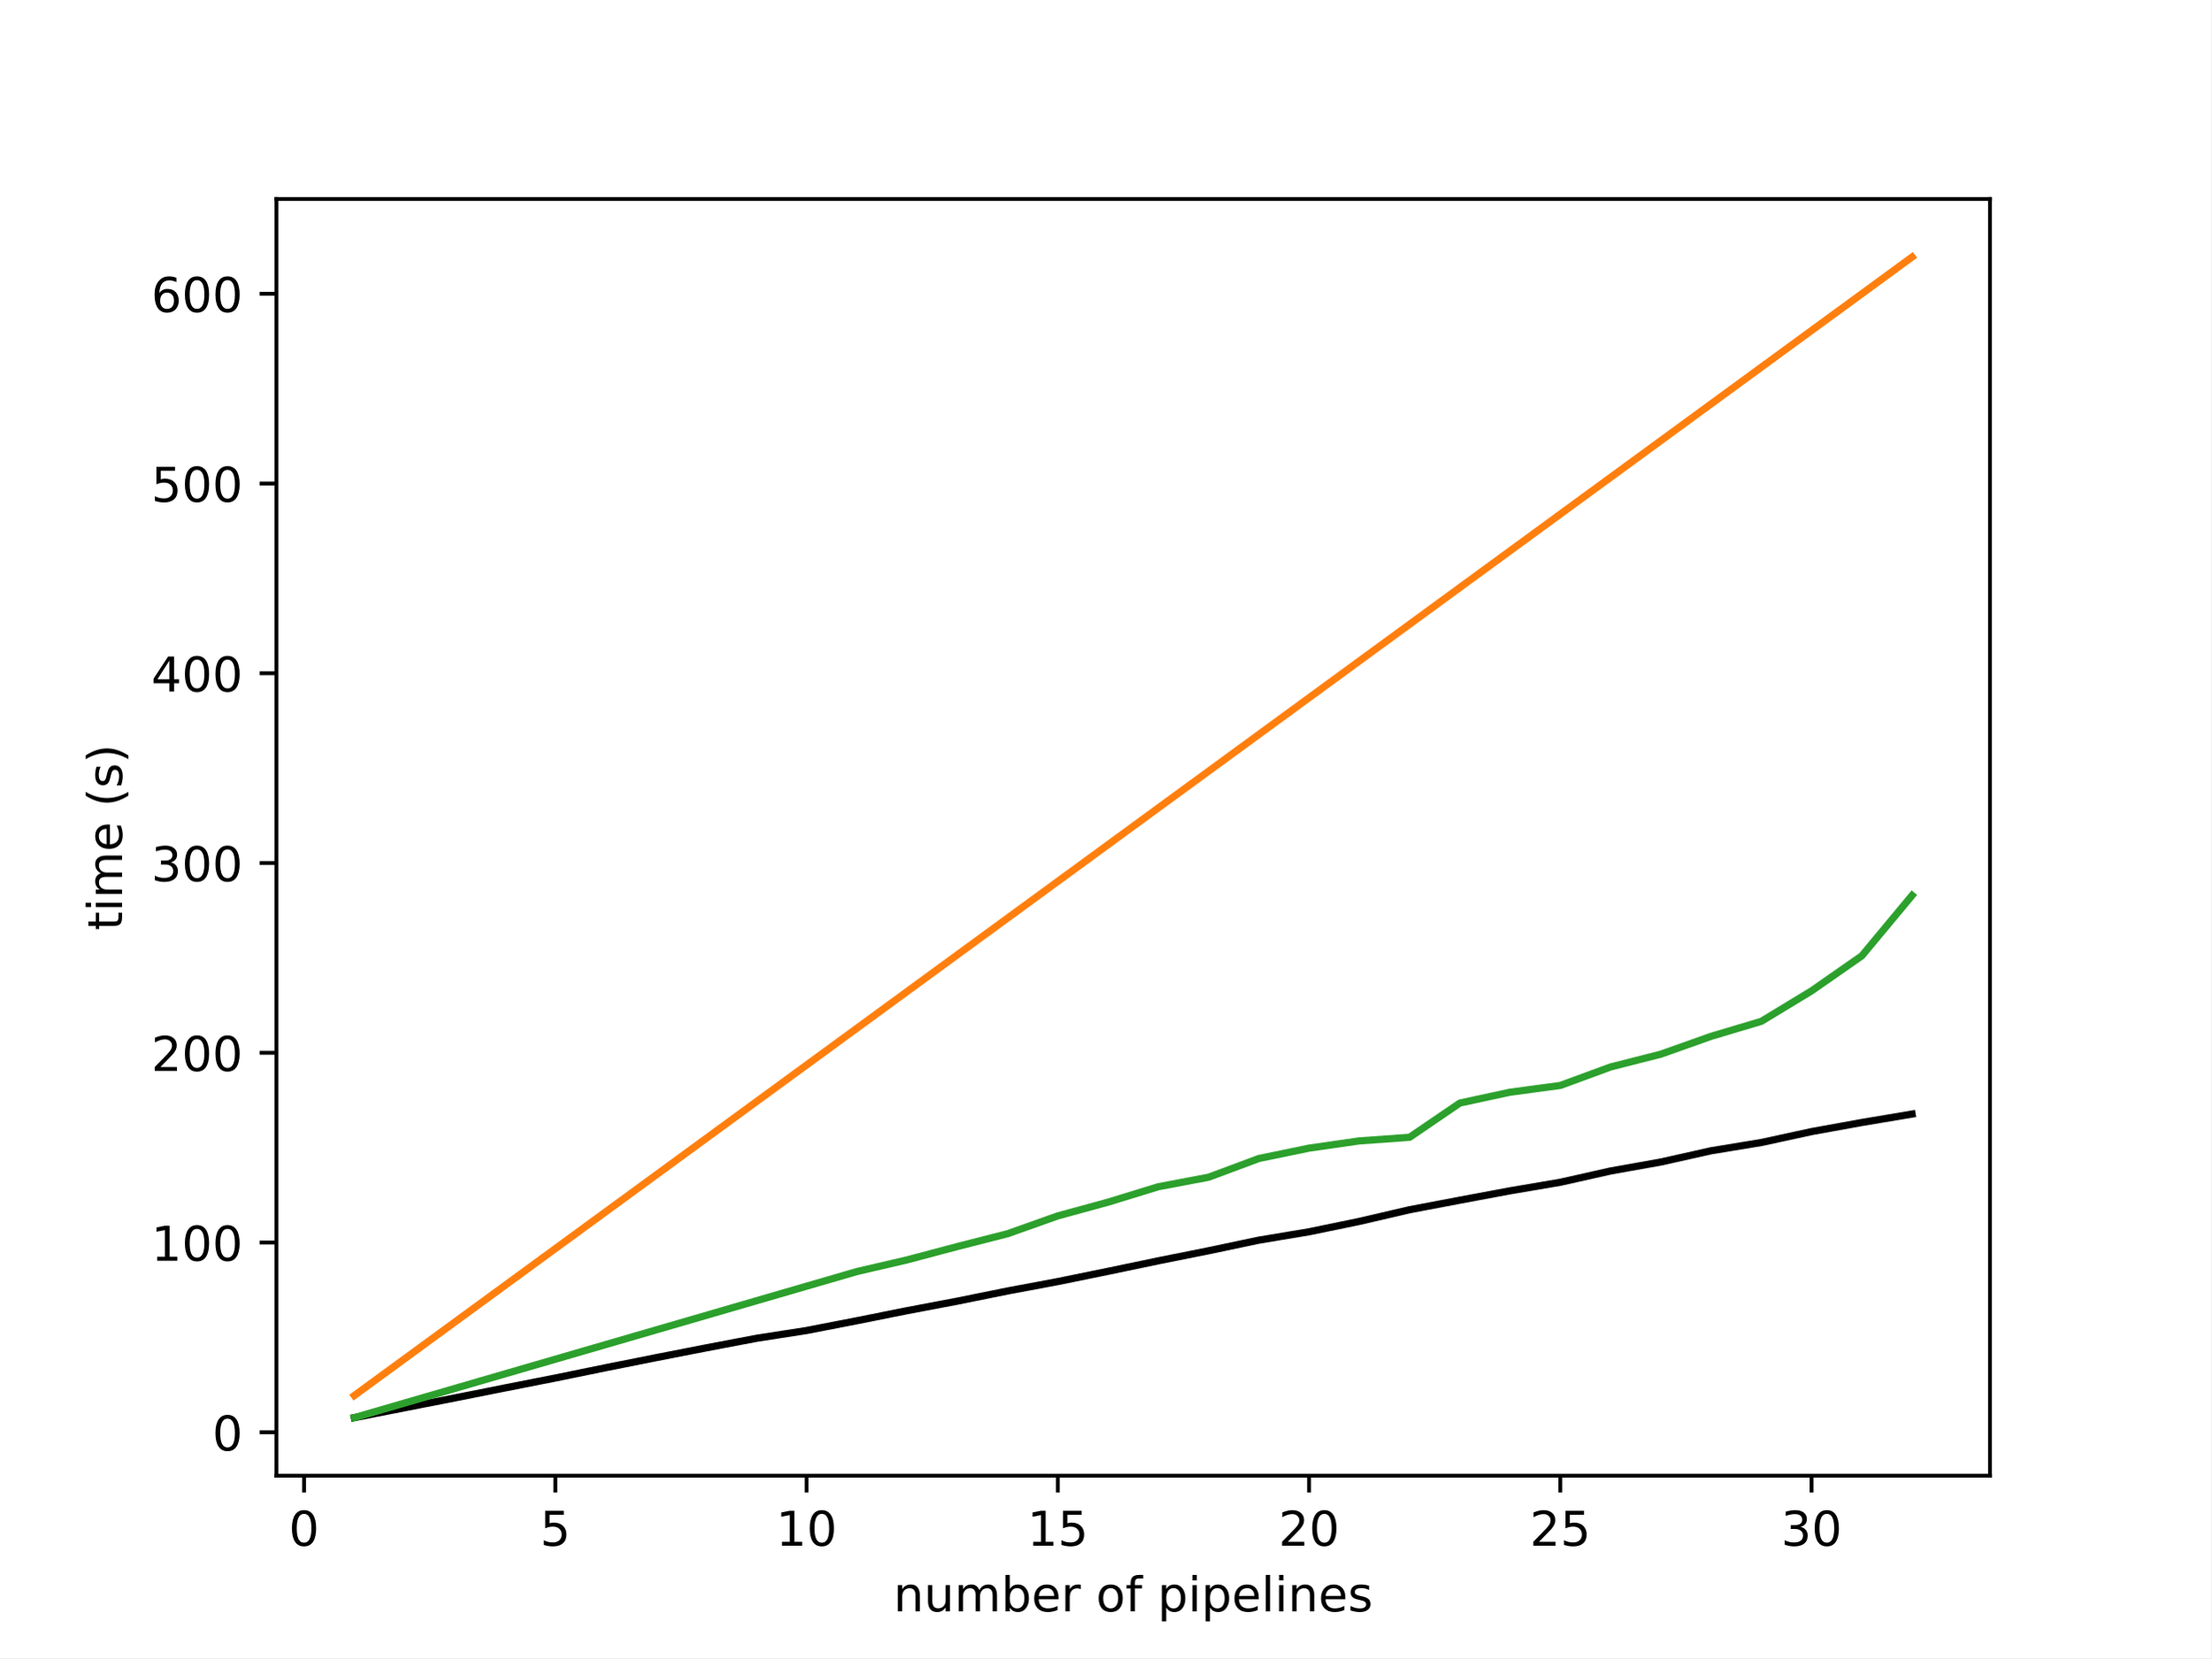
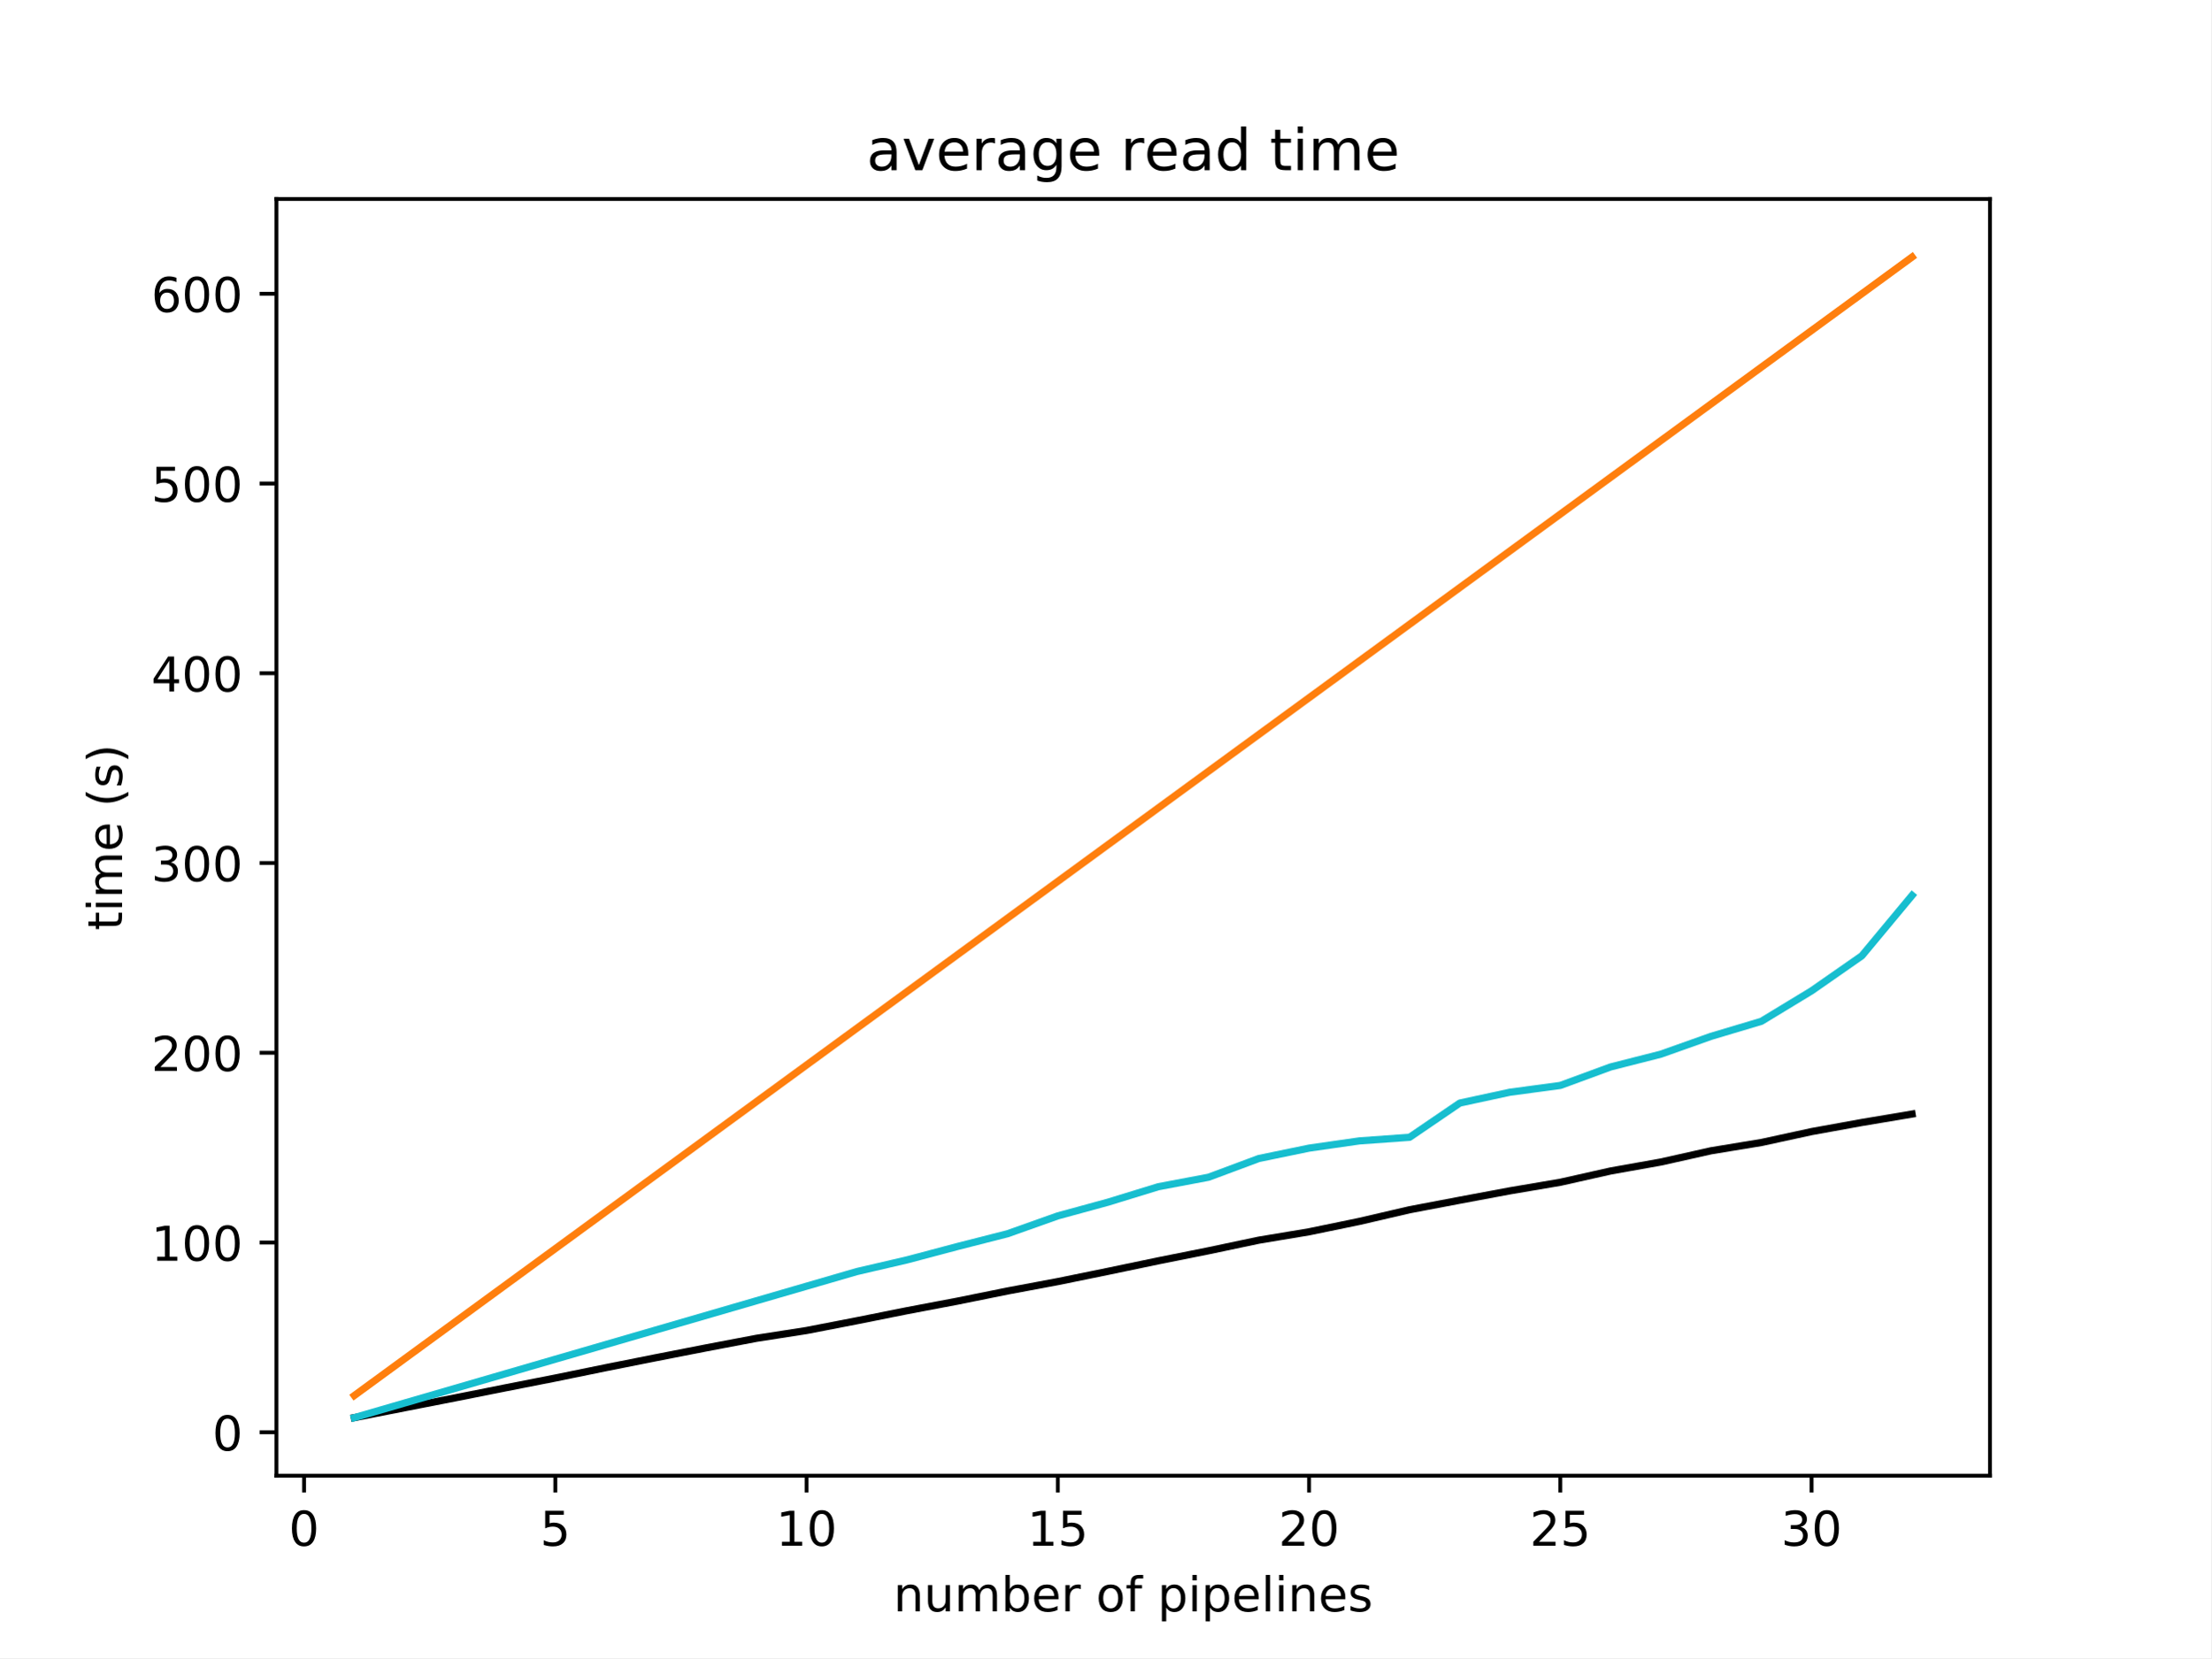
<svg xmlns="http://www.w3.org/2000/svg" xmlns:xlink="http://www.w3.org/1999/xlink" height="345.6pt" version="1.1" viewBox="0 0 460.8 345.6" width="460.8pt">
  <defs>
    <style type="text/css">
*{stroke-linecap:butt;stroke-linejoin:round;}
  </style>
  </defs>
  <g id="figure_1">
    <g id="patch_1">
      <path d="M 0 345.6  L 460.8 345.6  L 460.8 0  L 0 0  z " style="fill:#ffffff;" />
    </g>
    <g id="axes_1">
      <g id="patch_2">
        <path d="M 57.6 307.584  L 414.72 307.584  L 414.72 41.472  L 57.6 41.472  z " style="fill:#ffffff;" />
      </g>
      <g id="matplotlib.axis_1">
        <g id="xtick_1">
          <g id="line2d_1">
            <defs>
-               <path d="M 0 0  L 0 3.5  " id="m5da61bd978" style="stroke:#000000;stroke-width:0.8;" />
-             </defs>
-             <g>
-               <use style="stroke:#000000;stroke-width:0.8;" x="63.36" xlink:href="#m5da61bd978" y="307.584" />
+               <path d="M 0 0  L 0 3.5  " id="mf8c98aadc2" style="stroke:#000000;stroke-width:0.8;" />
+             </defs>
+             <g>
+               <use style="stroke:#000000;stroke-width:0.8;" x="63.36" xlink:href="#mf8c98aadc2" y="307.584" />
            </g>
          </g>
          <g id="text_1">
            <defs>
              <path d="M 31.781 66.406  Q 24.172 66.406 20.328 58.906  Q 16.5 51.422 16.5 36.375  Q 16.5 21.391 20.328 13.891  Q 24.172 6.391 31.781 6.391  Q 39.453 6.391 43.281 13.891  Q 47.125 21.391 47.125 36.375  Q 47.125 51.422 43.281 58.906  Q 39.453 66.406 31.781 66.406  z M 31.781 74.219  Q 44.047 74.219 50.516 64.516  Q 56.984 54.828 56.984 36.375  Q 56.984 17.969 50.516 8.266  Q 44.047 -1.422 31.781 -1.422  Q 19.531 -1.422 13.062 8.266  Q 6.594 17.969 6.594 36.375  Q 6.594 54.828 13.062 64.516  Q 19.531 74.219 31.781 74.219  z " id="DejaVuSans-48" />
            </defs>
            <g transform="translate(60.17875 322.1824)scale(0.1 -0.1)">
              <use xlink:href="#DejaVuSans-48" />
            </g>
          </g>
        </g>
        <g id="xtick_2">
          <g id="line2d_2">
            <g>
-               <use style="stroke:#000000;stroke-width:0.8;" x="115.724" xlink:href="#m5da61bd978" y="307.584" />
+               <use style="stroke:#000000;stroke-width:0.8;" x="115.724" xlink:href="#mf8c98aadc2" y="307.584" />
            </g>
          </g>
          <g id="text_2">
            <defs>
              <path d="M 10.797 72.906  L 49.516 72.906  L 49.516 64.594  L 19.828 64.594  L 19.828 46.734  Q 21.969 47.469 24.109 47.828  Q 26.266 48.188 28.422 48.188  Q 40.625 48.188 47.75 41.5  Q 54.891 34.812 54.891 23.391  Q 54.891 11.625 47.562 5.094  Q 40.234 -1.422 26.906 -1.422  Q 22.312 -1.422 17.547 -0.641  Q 12.797 0.141 7.719 1.703  L 7.719 11.625  Q 12.109 9.234 16.797 8.062  Q 21.484 6.891 26.703 6.891  Q 35.156 6.891 40.078 11.328  Q 45.016 15.766 45.016 23.391  Q 45.016 31 40.078 35.438  Q 35.156 39.891 26.703 39.891  Q 22.75 39.891 18.812 39.016  Q 14.891 38.141 10.797 36.281  z " id="DejaVuSans-53" />
            </defs>
            <g transform="translate(112.5424 322.1824)scale(0.1 -0.1)">
              <use xlink:href="#DejaVuSans-53" />
            </g>
          </g>
        </g>
        <g id="xtick_3">
          <g id="line2d_3">
            <g>
-               <use style="stroke:#000000;stroke-width:0.8;" x="168.087" xlink:href="#m5da61bd978" y="307.584" />
+               <use style="stroke:#000000;stroke-width:0.8;" x="168.087" xlink:href="#mf8c98aadc2" y="307.584" />
            </g>
          </g>
          <g id="text_3">
            <defs>
              <path d="M 12.406 8.297  L 28.516 8.297  L 28.516 63.922  L 10.984 60.406  L 10.984 69.391  L 28.422 72.906  L 38.281 72.906  L 38.281 8.297  L 54.391 8.297  L 54.391 0  L 12.406 0  z " id="DejaVuSans-49" />
            </defs>
            <g transform="translate(161.7248 322.1824)scale(0.1 -0.1)">
              <use xlink:href="#DejaVuSans-49" />
              <use x="63.623" xlink:href="#DejaVuSans-48" />
            </g>
          </g>
        </g>
        <g id="xtick_4">
          <g id="line2d_4">
            <g>
-               <use style="stroke:#000000;stroke-width:0.8;" x="220.451" xlink:href="#m5da61bd978" y="307.584" />
+               <use style="stroke:#000000;stroke-width:0.8;" x="220.451" xlink:href="#mf8c98aadc2" y="307.584" />
            </g>
          </g>
          <g id="text_4">
            <g transform="translate(214.0884 322.1824)scale(0.1 -0.1)">
              <use xlink:href="#DejaVuSans-49" />
              <use x="63.623" xlink:href="#DejaVuSans-53" />
            </g>
          </g>
        </g>
        <g id="xtick_5">
          <g id="line2d_5">
            <g>
-               <use style="stroke:#000000;stroke-width:0.8;" x="272.815" xlink:href="#m5da61bd978" y="307.584" />
+               <use style="stroke:#000000;stroke-width:0.8;" x="272.815" xlink:href="#mf8c98aadc2" y="307.584" />
            </g>
          </g>
          <g id="text_5">
            <defs>
              <path d="M 19.188 8.297  L 53.609 8.297  L 53.609 0  L 7.328 0  L 7.328 8.297  Q 12.938 14.109 22.625 23.891  Q 32.328 33.688 34.812 36.531  Q 39.547 41.844 41.422 45.531  Q 43.312 49.219 43.312 52.781  Q 43.312 58.594 39.234 62.25  Q 35.156 65.922 28.609 65.922  Q 23.969 65.922 18.812 64.312  Q 13.672 62.703 7.812 59.422  L 7.812 69.391  Q 13.766 71.781 18.938 73  Q 24.125 74.219 28.422 74.219  Q 39.75 74.219 46.484 68.547  Q 53.219 62.891 53.219 53.422  Q 53.219 48.922 51.531 44.891  Q 49.859 40.875 45.406 35.406  Q 44.188 33.984 37.641 27.219  Q 31.109 20.453 19.188 8.297  z " id="DejaVuSans-50" />
            </defs>
            <g transform="translate(266.452 322.1824)scale(0.1 -0.1)">
              <use xlink:href="#DejaVuSans-50" />
              <use x="63.623" xlink:href="#DejaVuSans-48" />
            </g>
          </g>
        </g>
        <g id="xtick_6">
          <g id="line2d_6">
            <g>
-               <use style="stroke:#000000;stroke-width:0.8;" x="325.178" xlink:href="#m5da61bd978" y="307.584" />
+               <use style="stroke:#000000;stroke-width:0.8;" x="325.178" xlink:href="#mf8c98aadc2" y="307.584" />
            </g>
          </g>
          <g id="text_6">
            <g transform="translate(318.8157 322.1824)scale(0.1 -0.1)">
              <use xlink:href="#DejaVuSans-50" />
              <use x="63.623" xlink:href="#DejaVuSans-53" />
            </g>
          </g>
        </g>
        <g id="xtick_7">
          <g id="line2d_7">
            <g>
-               <use style="stroke:#000000;stroke-width:0.8;" x="377.542" xlink:href="#m5da61bd978" y="307.584" />
+               <use style="stroke:#000000;stroke-width:0.8;" x="377.542" xlink:href="#mf8c98aadc2" y="307.584" />
            </g>
          </g>
          <g id="text_7">
            <defs>
              <path d="M 40.578 39.312  Q 47.656 37.797 51.625 33  Q 55.609 28.219 55.609 21.188  Q 55.609 10.406 48.188 4.484  Q 40.766 -1.422 27.094 -1.422  Q 22.516 -1.422 17.656 -0.516  Q 12.797 0.391 7.625 2.203  L 7.625 11.719  Q 11.719 9.328 16.594 8.109  Q 21.484 6.891 26.812 6.891  Q 36.078 6.891 40.938 10.547  Q 45.797 14.203 45.797 21.188  Q 45.797 27.641 41.281 31.266  Q 36.766 34.906 28.719 34.906  L 20.219 34.906  L 20.219 43.016  L 29.109 43.016  Q 36.375 43.016 40.234 45.922  Q 44.094 48.828 44.094 54.297  Q 44.094 59.906 40.109 62.906  Q 36.141 65.922 28.719 65.922  Q 24.656 65.922 20.016 65.031  Q 15.375 64.156 9.812 62.312  L 9.812 71.094  Q 15.438 72.656 20.344 73.438  Q 25.25 74.219 29.594 74.219  Q 40.828 74.219 47.359 69.109  Q 53.906 64.016 53.906 55.328  Q 53.906 49.266 50.438 45.094  Q 46.969 40.922 40.578 39.312  z " id="DejaVuSans-51" />
            </defs>
            <g transform="translate(371.1793 322.1824)scale(0.1 -0.1)">
              <use xlink:href="#DejaVuSans-51" />
              <use x="63.623" xlink:href="#DejaVuSans-48" />
            </g>
          </g>
        </g>
        <g id="text_8">
          <defs>
            <path d="M 54.891 33.016  L 54.891 0  L 45.906 0  L 45.906 32.719  Q 45.906 40.484 42.875 44.328  Q 39.844 48.188 33.797 48.188  Q 26.516 48.188 22.312 43.547  Q 18.109 38.922 18.109 30.906  L 18.109 0  L 9.078 0  L 9.078 54.688  L 18.109 54.688  L 18.109 46.188  Q 21.344 51.125 25.703 53.562  Q 30.078 56 35.797 56  Q 45.219 56 50.047 50.172  Q 54.891 44.344 54.891 33.016  z " id="DejaVuSans-110" />
            <path d="M 8.5 21.578  L 8.5 54.688  L 17.484 54.688  L 17.484 21.922  Q 17.484 14.156 20.5 10.266  Q 23.531 6.391 29.594 6.391  Q 36.859 6.391 41.078 11.031  Q 45.312 15.672 45.312 23.688  L 45.312 54.688  L 54.297 54.688  L 54.297 0  L 45.312 0  L 45.312 8.406  Q 42.047 3.422 37.719 1  Q 33.406 -1.422 27.688 -1.422  Q 18.266 -1.422 13.375 4.438  Q 8.5 10.297 8.5 21.578  z M 31.109 56  z " id="DejaVuSans-117" />
            <path d="M 52 44.188  Q 55.375 50.25 60.062 53.125  Q 64.75 56 71.094 56  Q 79.641 56 84.281 50.016  Q 88.922 44.047 88.922 33.016  L 88.922 0  L 79.891 0  L 79.891 32.719  Q 79.891 40.578 77.094 44.375  Q 74.312 48.188 68.609 48.188  Q 61.625 48.188 57.562 43.547  Q 53.516 38.922 53.516 30.906  L 53.516 0  L 44.484 0  L 44.484 32.719  Q 44.484 40.625 41.703 44.406  Q 38.922 48.188 33.109 48.188  Q 26.219 48.188 22.156 43.531  Q 18.109 38.875 18.109 30.906  L 18.109 0  L 9.078 0  L 9.078 54.688  L 18.109 54.688  L 18.109 46.188  Q 21.188 51.219 25.484 53.609  Q 29.781 56 35.688 56  Q 41.656 56 45.828 52.969  Q 50 49.953 52 44.188  z " id="DejaVuSans-109" />
            <path d="M 48.688 27.297  Q 48.688 37.203 44.609 42.844  Q 40.531 48.484 33.406 48.484  Q 26.266 48.484 22.188 42.844  Q 18.109 37.203 18.109 27.297  Q 18.109 17.391 22.188 11.75  Q 26.266 6.109 33.406 6.109  Q 40.531 6.109 44.609 11.75  Q 48.688 17.391 48.688 27.297  z M 18.109 46.391  Q 20.953 51.266 25.266 53.625  Q 29.594 56 35.594 56  Q 45.562 56 51.781 48.094  Q 58.016 40.188 58.016 27.297  Q 58.016 14.406 51.781 6.484  Q 45.562 -1.422 35.594 -1.422  Q 29.594 -1.422 25.266 0.953  Q 20.953 3.328 18.109 8.203  L 18.109 0  L 9.078 0  L 9.078 75.984  L 18.109 75.984  z " id="DejaVuSans-98" />
            <path d="M 56.203 29.594  L 56.203 25.203  L 14.891 25.203  Q 15.484 15.922 20.484 11.062  Q 25.484 6.203 34.422 6.203  Q 39.594 6.203 44.453 7.469  Q 49.312 8.734 54.109 11.281  L 54.109 2.781  Q 49.266 0.734 44.188 -0.344  Q 39.109 -1.422 33.891 -1.422  Q 20.797 -1.422 13.156 6.188  Q 5.516 13.812 5.516 26.812  Q 5.516 40.234 12.766 48.109  Q 20.016 56 32.328 56  Q 43.359 56 49.781 48.891  Q 56.203 41.797 56.203 29.594  z M 47.219 32.234  Q 47.125 39.594 43.094 43.984  Q 39.062 48.391 32.422 48.391  Q 24.906 48.391 20.391 44.141  Q 15.875 39.891 15.188 32.172  z " id="DejaVuSans-101" />
            <path d="M 41.109 46.297  Q 39.594 47.172 37.812 47.578  Q 36.031 48 33.891 48  Q 26.266 48 22.188 43.047  Q 18.109 38.094 18.109 28.812  L 18.109 0  L 9.078 0  L 9.078 54.688  L 18.109 54.688  L 18.109 46.188  Q 20.953 51.172 25.484 53.578  Q 30.031 56 36.531 56  Q 37.453 56 38.578 55.875  Q 39.703 55.766 41.062 55.516  z " id="DejaVuSans-114" />
            <path id="DejaVuSans-32" />
            <path d="M 30.609 48.391  Q 23.391 48.391 19.188 42.75  Q 14.984 37.109 14.984 27.297  Q 14.984 17.484 19.156 11.844  Q 23.344 6.203 30.609 6.203  Q 37.797 6.203 41.984 11.859  Q 46.188 17.531 46.188 27.297  Q 46.188 37.016 41.984 42.703  Q 37.797 48.391 30.609 48.391  z M 30.609 56  Q 42.328 56 49.016 48.375  Q 55.719 40.766 55.719 27.297  Q 55.719 13.875 49.016 6.219  Q 42.328 -1.422 30.609 -1.422  Q 18.844 -1.422 12.172 6.219  Q 5.516 13.875 5.516 27.297  Q 5.516 40.766 12.172 48.375  Q 18.844 56 30.609 56  z " id="DejaVuSans-111" />
            <path d="M 37.109 75.984  L 37.109 68.5  L 28.516 68.5  Q 23.688 68.5 21.797 66.547  Q 19.922 64.594 19.922 59.516  L 19.922 54.688  L 34.719 54.688  L 34.719 47.703  L 19.922 47.703  L 19.922 0  L 10.891 0  L 10.891 47.703  L 2.297 47.703  L 2.297 54.688  L 10.891 54.688  L 10.891 58.5  Q 10.891 67.625 15.141 71.797  Q 19.391 75.984 28.609 75.984  z " id="DejaVuSans-102" />
            <path d="M 18.109 8.203  L 18.109 -20.797  L 9.078 -20.797  L 9.078 54.688  L 18.109 54.688  L 18.109 46.391  Q 20.953 51.266 25.266 53.625  Q 29.594 56 35.594 56  Q 45.562 56 51.781 48.094  Q 58.016 40.188 58.016 27.297  Q 58.016 14.406 51.781 6.484  Q 45.562 -1.422 35.594 -1.422  Q 29.594 -1.422 25.266 0.953  Q 20.953 3.328 18.109 8.203  z M 48.688 27.297  Q 48.688 37.203 44.609 42.844  Q 40.531 48.484 33.406 48.484  Q 26.266 48.484 22.188 42.844  Q 18.109 37.203 18.109 27.297  Q 18.109 17.391 22.188 11.75  Q 26.266 6.109 33.406 6.109  Q 40.531 6.109 44.609 11.75  Q 48.688 17.391 48.688 27.297  z " id="DejaVuSans-112" />
            <path d="M 9.422 54.688  L 18.406 54.688  L 18.406 0  L 9.422 0  z M 9.422 75.984  L 18.406 75.984  L 18.406 64.594  L 9.422 64.594  z " id="DejaVuSans-105" />
            <path d="M 9.422 75.984  L 18.406 75.984  L 18.406 0  L 9.422 0  z " id="DejaVuSans-108" />
            <path d="M 44.281 53.078  L 44.281 44.578  Q 40.484 46.531 36.375 47.5  Q 32.281 48.484 27.875 48.484  Q 21.188 48.484 17.844 46.438  Q 14.5 44.391 14.5 40.281  Q 14.5 37.156 16.891 35.375  Q 19.281 33.594 26.516 31.984  L 29.594 31.297  Q 39.156 29.25 43.188 25.516  Q 47.219 21.781 47.219 15.094  Q 47.219 7.469 41.188 3.016  Q 35.156 -1.422 24.609 -1.422  Q 20.219 -1.422 15.453 -0.562  Q 10.688 0.297 5.422 2  L 5.422 11.281  Q 10.406 8.688 15.234 7.391  Q 20.062 6.109 24.812 6.109  Q 31.156 6.109 34.562 8.281  Q 37.984 10.453 37.984 14.406  Q 37.984 18.062 35.516 20.016  Q 33.062 21.969 24.703 23.781  L 21.578 24.516  Q 13.234 26.266 9.516 29.906  Q 5.812 33.547 5.812 39.891  Q 5.812 47.609 11.281 51.797  Q 16.75 56 26.812 56  Q 31.781 56 36.172 55.266  Q 40.578 54.547 44.281 53.078  z " id="DejaVuSans-115" />
          </defs>
          <g transform="translate(186.2061 335.8606)scale(0.1 -0.1)">
            <use xlink:href="#DejaVuSans-110" />
            <use x="63.379" xlink:href="#DejaVuSans-117" />
            <use x="126.758" xlink:href="#DejaVuSans-109" />
            <use x="224.17" xlink:href="#DejaVuSans-98" />
            <use x="287.646" xlink:href="#DejaVuSans-101" />
            <use x="349.17" xlink:href="#DejaVuSans-114" />
            <use x="390.283" xlink:href="#DejaVuSans-32" />
            <use x="422.07" xlink:href="#DejaVuSans-111" />
            <use x="483.252" xlink:href="#DejaVuSans-102" />
            <use x="518.457" xlink:href="#DejaVuSans-32" />
            <use x="550.244" xlink:href="#DejaVuSans-112" />
            <use x="613.721" xlink:href="#DejaVuSans-105" />
            <use x="641.504" xlink:href="#DejaVuSans-112" />
            <use x="704.98" xlink:href="#DejaVuSans-101" />
            <use x="766.504" xlink:href="#DejaVuSans-108" />
            <use x="794.287" xlink:href="#DejaVuSans-105" />
            <use x="822.07" xlink:href="#DejaVuSans-110" />
            <use x="885.449" xlink:href="#DejaVuSans-101" />
            <use x="946.973" xlink:href="#DejaVuSans-115" />
          </g>
        </g>
      </g>
      <g id="matplotlib.axis_2">
        <g id="ytick_1">
          <g id="line2d_8">
            <defs>
-               <path d="M 0 0  L -3.5 0  " id="m185d4328b8" style="stroke:#000000;stroke-width:0.8;" />
-             </defs>
-             <g>
-               <use style="stroke:#000000;stroke-width:0.8;" x="57.6" xlink:href="#m185d4328b8" y="298.533" />
+               <path d="M 0 0  L -3.5 0  " id="m8f81468b37" style="stroke:#000000;stroke-width:0.8;" />
+             </defs>
+             <g>
+               <use style="stroke:#000000;stroke-width:0.8;" x="57.6" xlink:href="#m8f81468b37" y="298.533" />
            </g>
          </g>
          <g id="text_9">
            <g transform="translate(44.2375 302.3321)scale(0.1 -0.1)">
              <use xlink:href="#DejaVuSans-48" />
            </g>
          </g>
        </g>
        <g id="ytick_2">
          <g id="line2d_9">
            <g>
-               <use style="stroke:#000000;stroke-width:0.8;" x="57.6" xlink:href="#m185d4328b8" y="258.981" />
+               <use style="stroke:#000000;stroke-width:0.8;" x="57.6" xlink:href="#m8f81468b37" y="258.981" />
            </g>
          </g>
          <g id="text_10">
            <g transform="translate(31.5125 262.7805)scale(0.1 -0.1)">
              <use xlink:href="#DejaVuSans-49" />
              <use x="63.623" xlink:href="#DejaVuSans-48" />
              <use x="127.246" xlink:href="#DejaVuSans-48" />
            </g>
          </g>
        </g>
        <g id="ytick_3">
          <g id="line2d_10">
            <g>
-               <use style="stroke:#000000;stroke-width:0.8;" x="57.6" xlink:href="#m185d4328b8" y="219.43" />
+               <use style="stroke:#000000;stroke-width:0.8;" x="57.6" xlink:href="#m8f81468b37" y="219.43" />
            </g>
          </g>
          <g id="text_11">
            <g transform="translate(31.5125 223.2289)scale(0.1 -0.1)">
              <use xlink:href="#DejaVuSans-50" />
              <use x="63.623" xlink:href="#DejaVuSans-48" />
              <use x="127.246" xlink:href="#DejaVuSans-48" />
            </g>
          </g>
        </g>
        <g id="ytick_4">
          <g id="line2d_11">
            <g>
-               <use style="stroke:#000000;stroke-width:0.8;" x="57.6" xlink:href="#m185d4328b8" y="179.878" />
+               <use style="stroke:#000000;stroke-width:0.8;" x="57.6" xlink:href="#m8f81468b37" y="179.878" />
            </g>
          </g>
          <g id="text_12">
            <g transform="translate(31.5125 183.6772)scale(0.1 -0.1)">
              <use xlink:href="#DejaVuSans-51" />
              <use x="63.623" xlink:href="#DejaVuSans-48" />
              <use x="127.246" xlink:href="#DejaVuSans-48" />
            </g>
          </g>
        </g>
        <g id="ytick_5">
          <g id="line2d_12">
            <g>
-               <use style="stroke:#000000;stroke-width:0.8;" x="57.6" xlink:href="#m185d4328b8" y="140.326" />
+               <use style="stroke:#000000;stroke-width:0.8;" x="57.6" xlink:href="#m8f81468b37" y="140.326" />
            </g>
          </g>
          <g id="text_13">
            <defs>
              <path d="M 37.797 64.312  L 12.891 25.391  L 37.797 25.391  z M 35.203 72.906  L 47.609 72.906  L 47.609 25.391  L 58.016 25.391  L 58.016 17.188  L 47.609 17.188  L 47.609 0  L 37.797 0  L 37.797 17.188  L 4.891 17.188  L 4.891 26.703  z " id="DejaVuSans-52" />
            </defs>
            <g transform="translate(31.5125 144.1256)scale(0.1 -0.1)">
              <use xlink:href="#DejaVuSans-52" />
              <use x="63.623" xlink:href="#DejaVuSans-48" />
              <use x="127.246" xlink:href="#DejaVuSans-48" />
            </g>
          </g>
        </g>
        <g id="ytick_6">
          <g id="line2d_13">
            <g>
-               <use style="stroke:#000000;stroke-width:0.8;" x="57.6" xlink:href="#m185d4328b8" y="100.775" />
+               <use style="stroke:#000000;stroke-width:0.8;" x="57.6" xlink:href="#m8f81468b37" y="100.775" />
            </g>
          </g>
          <g id="text_14">
            <g transform="translate(31.5125 104.574)scale(0.1 -0.1)">
              <use xlink:href="#DejaVuSans-53" />
              <use x="63.623" xlink:href="#DejaVuSans-48" />
              <use x="127.246" xlink:href="#DejaVuSans-48" />
            </g>
          </g>
        </g>
        <g id="ytick_7">
          <g id="line2d_14">
            <g>
-               <use style="stroke:#000000;stroke-width:0.8;" x="57.6" xlink:href="#m185d4328b8" y="61.223" />
+               <use style="stroke:#000000;stroke-width:0.8;" x="57.6" xlink:href="#m8f81468b37" y="61.223" />
            </g>
          </g>
          <g id="text_15">
            <defs>
              <path d="M 33.016 40.375  Q 26.375 40.375 22.484 35.828  Q 18.609 31.297 18.609 23.391  Q 18.609 15.531 22.484 10.953  Q 26.375 6.391 33.016 6.391  Q 39.656 6.391 43.531 10.953  Q 47.406 15.531 47.406 23.391  Q 47.406 31.297 43.531 35.828  Q 39.656 40.375 33.016 40.375  z M 52.594 71.297  L 52.594 62.312  Q 48.875 64.062 45.094 64.984  Q 41.312 65.922 37.594 65.922  Q 27.828 65.922 22.672 59.328  Q 17.531 52.734 16.797 39.406  Q 19.672 43.656 24.016 45.922  Q 28.375 48.188 33.594 48.188  Q 44.578 48.188 50.953 41.516  Q 57.328 34.859 57.328 23.391  Q 57.328 12.156 50.688 5.359  Q 44.047 -1.422 33.016 -1.422  Q 20.359 -1.422 13.672 8.266  Q 6.984 17.969 6.984 36.375  Q 6.984 53.656 15.188 63.938  Q 23.391 74.219 37.203 74.219  Q 40.922 74.219 44.703 73.484  Q 48.484 72.75 52.594 71.297  z " id="DejaVuSans-54" />
            </defs>
            <g transform="translate(31.5125 65.02237)scale(0.1 -0.1)">
              <use xlink:href="#DejaVuSans-54" />
              <use x="63.623" xlink:href="#DejaVuSans-48" />
              <use x="127.246" xlink:href="#DejaVuSans-48" />
            </g>
          </g>
        </g>
        <g id="text_16">
          <defs>
            <path d="M 18.312 70.219  L 18.312 54.688  L 36.812 54.688  L 36.812 47.703  L 18.312 47.703  L 18.312 18.016  Q 18.312 11.328 20.141 9.422  Q 21.969 7.516 27.594 7.516  L 36.812 7.516  L 36.812 0  L 27.594 0  Q 17.188 0 13.234 3.875  Q 9.281 7.766 9.281 18.016  L 9.281 47.703  L 2.688 47.703  L 2.688 54.688  L 9.281 54.688  L 9.281 70.219  z " id="DejaVuSans-116" />
            <path d="M 31 75.875  Q 24.469 64.656 21.281 53.656  Q 18.109 42.672 18.109 31.391  Q 18.109 20.125 21.312 9.062  Q 24.516 -2 31 -13.188  L 23.188 -13.188  Q 15.875 -1.703 12.234 9.375  Q 8.594 20.453 8.594 31.391  Q 8.594 42.281 12.203 53.312  Q 15.828 64.359 23.188 75.875  z " id="DejaVuSans-40" />
            <path d="M 8.016 75.875  L 15.828 75.875  Q 23.141 64.359 26.781 53.312  Q 30.422 42.281 30.422 31.391  Q 30.422 20.453 26.781 9.375  Q 23.141 -1.703 15.828 -13.188  L 8.016 -13.188  Q 14.5 -2 17.703 9.062  Q 20.906 20.125 20.906 31.391  Q 20.906 42.672 17.703 53.656  Q 14.5 64.656 8.016 75.875  z " id="DejaVuSans-41" />
          </defs>
          <g transform="translate(25.43281 193.9194)rotate(-90)scale(0.1 -0.1)">
            <use xlink:href="#DejaVuSans-116" />
            <use x="39.209" xlink:href="#DejaVuSans-105" />
            <use x="66.992" xlink:href="#DejaVuSans-109" />
            <use x="164.404" xlink:href="#DejaVuSans-101" />
            <use x="225.928" xlink:href="#DejaVuSans-32" />
            <use x="257.715" xlink:href="#DejaVuSans-40" />
            <use x="296.729" xlink:href="#DejaVuSans-115" />
            <use x="348.828" xlink:href="#DejaVuSans-41" />
          </g>
        </g>
      </g>
      <g id="line2d_15">
-         <path clip-path="url(#p38619cfe22)" d="M 73.833 295.485  L 84.305 293.428  L 94.778 291.379  L 105.251 289.29  L 115.724 287.228  L 126.196 285.084  L 136.669 282.996  L 147.142 280.947  L 157.615 278.955  L 168.087 277.323  L 178.56 275.289  L 189.033 273.192  L 199.505 271.205  L 209.978 269.086  L 220.451 267.125  L 230.924 264.985  L 241.396 262.799  L 251.869 260.701  L 262.342 258.492  L 272.815 256.746  L 283.287 254.584  L 293.76 252.152  L 304.233 250.161  L 314.705 248.204  L 325.178 246.425  L 335.651 244.072  L 346.124 242.204  L 356.596 239.858  L 367.069 238.137  L 377.542 235.862  L 388.015 233.964  L 398.487 232.206  " style="fill:none;stroke:#000000;stroke-linecap:square;stroke-width:1.5;" />
+         <path clip-path="url(#p0b0776c39e)" d="M 73.833 295.485  L 84.305 293.428  L 94.778 291.379  L 105.251 289.29  L 115.724 287.228  L 126.196 285.084  L 136.669 282.996  L 147.142 280.947  L 157.615 278.955  L 168.087 277.323  L 178.56 275.289  L 189.033 273.192  L 199.505 271.205  L 209.978 269.086  L 220.451 267.125  L 230.924 264.985  L 241.396 262.799  L 251.869 260.701  L 262.342 258.492  L 272.815 256.746  L 283.287 254.584  L 293.76 252.152  L 304.233 250.161  L 314.705 248.204  L 325.178 246.425  L 335.651 244.072  L 346.124 242.204  L 356.596 239.858  L 367.069 238.137  L 377.542 235.862  L 388.015 233.964  L 398.487 232.206  " style="fill:none;stroke:#000000;stroke-linecap:square;stroke-width:1.5;" />
      </g>
      <g id="line2d_16">
-         <path clip-path="url(#p38619cfe22)" d="M 73.833 290.878  L 84.305 283.223  L 94.778 275.567  L 105.251 267.912  L 115.724 260.257  L 126.196 252.602  L 136.669 244.947  L 147.142 237.292  L 157.615 229.637  L 168.087 221.981  L 178.56 214.326  L 189.033 206.671  L 199.505 199.016  L 209.978 191.361  L 220.451 183.706  L 230.924 176.05  L 241.396 168.395  L 251.869 160.74  L 262.342 153.085  L 272.815 145.43  L 283.287 137.775  L 293.76 130.12  L 304.233 122.464  L 314.705 114.809  L 325.178 107.154  L 335.651 99.499  L 346.124 91.844  L 356.596 84.189  L 367.069 76.533  L 377.542 68.878  L 388.015 61.223  L 398.487 53.568  " style="fill:none;stroke:#ff7f0e;stroke-linecap:square;stroke-width:1.5;" />
+         <path clip-path="url(#p0b0776c39e)" d="M 73.833 290.878  L 84.305 283.223  L 94.778 275.567  L 105.251 267.912  L 115.724 260.257  L 126.196 252.602  L 136.669 244.947  L 147.142 237.292  L 157.615 229.637  L 168.087 221.981  L 178.56 214.326  L 189.033 206.671  L 199.505 199.016  L 209.978 191.361  L 220.451 183.706  L 230.924 176.05  L 241.396 168.395  L 251.869 160.74  L 262.342 153.085  L 272.815 145.43  L 283.287 137.775  L 293.76 130.12  L 304.233 122.464  L 314.705 114.809  L 325.178 107.154  L 335.651 99.499  L 346.124 91.844  L 356.596 84.189  L 367.069 76.533  L 377.542 68.878  L 388.015 61.223  L 398.487 53.568  " style="fill:none;stroke:#ff7f0e;stroke-linecap:square;stroke-width:1.5;" />
      </g>
      <g id="line2d_17">
-         <path clip-path="url(#p38619cfe22)" d="M 73.833 295.488  L 84.305 292.443  L 94.778 289.398  L 105.251 286.353  L 115.724 283.308  L 126.196 280.264  L 136.669 277.219  L 147.142 274.174  L 157.615 271.129  L 168.087 268.084  L 178.56 265.039  L 189.033 262.603  L 199.505 259.823  L 209.978 257.151  L 220.451 253.432  L 230.924 250.571  L 241.396 247.353  L 251.869 245.373  L 262.342 241.472  L 272.815 239.307  L 283.287 237.8  L 293.76 237.05  L 304.233 229.911  L 314.705 227.648  L 325.178 226.241  L 335.651 222.389  L 346.124 219.723  L 356.596 216.006  L 367.069 212.878  L 377.542 206.522  L 388.015 199.224  L 398.487 186.629  " style="fill:none;stroke:#2ca02c;stroke-linecap:square;stroke-width:1.5;" />
+         <path clip-path="url(#p0b0776c39e)" d="M 73.833 295.488  L 84.305 292.443  L 94.778 289.398  L 105.251 286.353  L 115.724 283.308  L 126.196 280.264  L 136.669 277.219  L 147.142 274.174  L 157.615 271.129  L 168.087 268.084  L 178.56 265.039  L 189.033 262.603  L 199.505 259.823  L 209.978 257.151  L 220.451 253.432  L 230.924 250.571  L 241.396 247.353  L 251.869 245.373  L 262.342 241.472  L 272.815 239.307  L 283.287 237.8  L 293.76 237.05  L 304.233 229.911  L 314.705 227.648  L 325.178 226.241  L 335.651 222.389  L 346.124 219.723  L 356.596 216.006  L 367.069 212.878  L 377.542 206.522  L 388.015 199.224  L 398.487 186.629  " style="fill:none;stroke:#17becf;stroke-linecap:square;stroke-width:1.5;" />
      </g>
      <g id="patch_3">
        <path d="M 57.6 307.584  L 57.6 41.472  " style="fill:none;stroke:#000000;stroke-linecap:square;stroke-linejoin:miter;stroke-width:0.8;" />
      </g>
      <g id="patch_4">
        <path d="M 414.72 307.584  L 414.72 41.472  " style="fill:none;stroke:#000000;stroke-linecap:square;stroke-linejoin:miter;stroke-width:0.8;" />
      </g>
      <g id="patch_5">
        <path d="M 57.6 307.584  L 414.72 307.584  " style="fill:none;stroke:#000000;stroke-linecap:square;stroke-linejoin:miter;stroke-width:0.8;" />
      </g>
      <g id="patch_6">
        <path d="M 57.6 41.472  L 414.72 41.472  " style="fill:none;stroke:#000000;stroke-linecap:square;stroke-linejoin:miter;stroke-width:0.8;" />
+       </g>
+       <g id="text_17">
+         <defs>
+           <path d="M 34.281 27.484  Q 23.391 27.484 19.188 25  Q 14.984 22.516 14.984 16.5  Q 14.984 11.719 18.141 8.906  Q 21.297 6.109 26.703 6.109  Q 34.188 6.109 38.703 11.406  Q 43.219 16.703 43.219 25.484  L 43.219 27.484  z M 52.203 31.203  L 52.203 0  L 43.219 0  L 43.219 8.297  Q 40.141 3.328 35.547 0.953  Q 30.953 -1.422 24.312 -1.422  Q 15.922 -1.422 10.953 3.297  Q 6 8.016 6 15.922  Q 6 25.141 12.172 29.828  Q 18.359 34.516 30.609 34.516  L 43.219 34.516  L 43.219 35.406  Q 43.219 41.609 39.141 45  Q 35.062 48.391 27.688 48.391  Q 23 48.391 18.547 47.266  Q 14.109 46.141 10.016 43.891  L 10.016 52.203  Q 14.938 54.109 19.578 55.047  Q 24.219 56 28.609 56  Q 40.484 56 46.344 49.844  Q 52.203 43.703 52.203 31.203  z " id="DejaVuSans-97" />
+           <path d="M 2.984 54.688  L 12.5 54.688  L 29.594 8.797  L 46.688 54.688  L 56.203 54.688  L 35.688 0  L 23.484 0  z " id="DejaVuSans-118" />
+           <path d="M 45.406 27.984  Q 45.406 37.75 41.375 43.109  Q 37.359 48.484 30.078 48.484  Q 22.859 48.484 18.828 43.109  Q 14.797 37.75 14.797 27.984  Q 14.797 18.266 18.828 12.891  Q 22.859 7.516 30.078 7.516  Q 37.359 7.516 41.375 12.891  Q 45.406 18.266 45.406 27.984  z M 54.391 6.781  Q 54.391 -7.172 48.188 -13.984  Q 42 -20.797 29.203 -20.797  Q 24.469 -20.797 20.266 -20.094  Q 16.062 -19.391 12.109 -17.922  L 12.109 -9.188  Q 16.062 -11.328 19.922 -12.344  Q 23.781 -13.375 27.781 -13.375  Q 36.625 -13.375 41.016 -8.766  Q 45.406 -4.156 45.406 5.172  L 45.406 9.625  Q 42.625 4.781 38.281 2.391  Q 33.938 0 27.875 0  Q 17.828 0 11.672 7.656  Q 5.516 15.328 5.516 27.984  Q 5.516 40.672 11.672 48.328  Q 17.828 56 27.875 56  Q 33.938 56 38.281 53.609  Q 42.625 51.219 45.406 46.391  L 45.406 54.688  L 54.391 54.688  z " id="DejaVuSans-103" />
+           <path d="M 45.406 46.391  L 45.406 75.984  L 54.391 75.984  L 54.391 0  L 45.406 0  L 45.406 8.203  Q 42.578 3.328 38.25 0.953  Q 33.938 -1.422 27.875 -1.422  Q 17.969 -1.422 11.734 6.484  Q 5.516 14.406 5.516 27.297  Q 5.516 40.188 11.734 48.094  Q 17.969 56 27.875 56  Q 33.938 56 38.25 53.625  Q 42.578 51.266 45.406 46.391  z M 14.797 27.297  Q 14.797 17.391 18.875 11.75  Q 22.953 6.109 30.078 6.109  Q 37.203 6.109 41.297 11.75  Q 45.406 17.391 45.406 27.297  Q 45.406 37.203 41.297 42.844  Q 37.203 48.484 30.078 48.484  Q 22.953 48.484 18.875 42.844  Q 14.797 37.203 14.797 27.297  z " id="DejaVuSans-100" />
+         </defs>
+         <g transform="translate(180.5841 35.472)scale(0.12 -0.12)">
+           <use xlink:href="#DejaVuSans-97" />
+           <use x="61.279" xlink:href="#DejaVuSans-118" />
+           <use x="120.459" xlink:href="#DejaVuSans-101" />
+           <use x="181.982" xlink:href="#DejaVuSans-114" />
+           <use x="223.096" xlink:href="#DejaVuSans-97" />
+           <use x="284.375" xlink:href="#DejaVuSans-103" />
+           <use x="347.852" xlink:href="#DejaVuSans-101" />
+           <use x="409.375" xlink:href="#DejaVuSans-32" />
+           <use x="441.162" xlink:href="#DejaVuSans-114" />
+           <use x="482.244" xlink:href="#DejaVuSans-101" />
+           <use x="543.768" xlink:href="#DejaVuSans-97" />
+           <use x="605.047" xlink:href="#DejaVuSans-100" />
+           <use x="668.523" xlink:href="#DejaVuSans-32" />
+           <use x="700.311" xlink:href="#DejaVuSans-116" />
+           <use x="739.52" xlink:href="#DejaVuSans-105" />
+           <use x="767.303" xlink:href="#DejaVuSans-109" />
+           <use x="864.715" xlink:href="#DejaVuSans-101" />
+         </g>
      </g>
    </g>
  </g>
  <defs>
-     <clipPath id="p38619cfe22">
+     <clipPath id="p0b0776c39e">
      <rect height="266.112" width="357.12" x="57.6" y="41.472" />
    </clipPath>
  </defs>
</svg>
